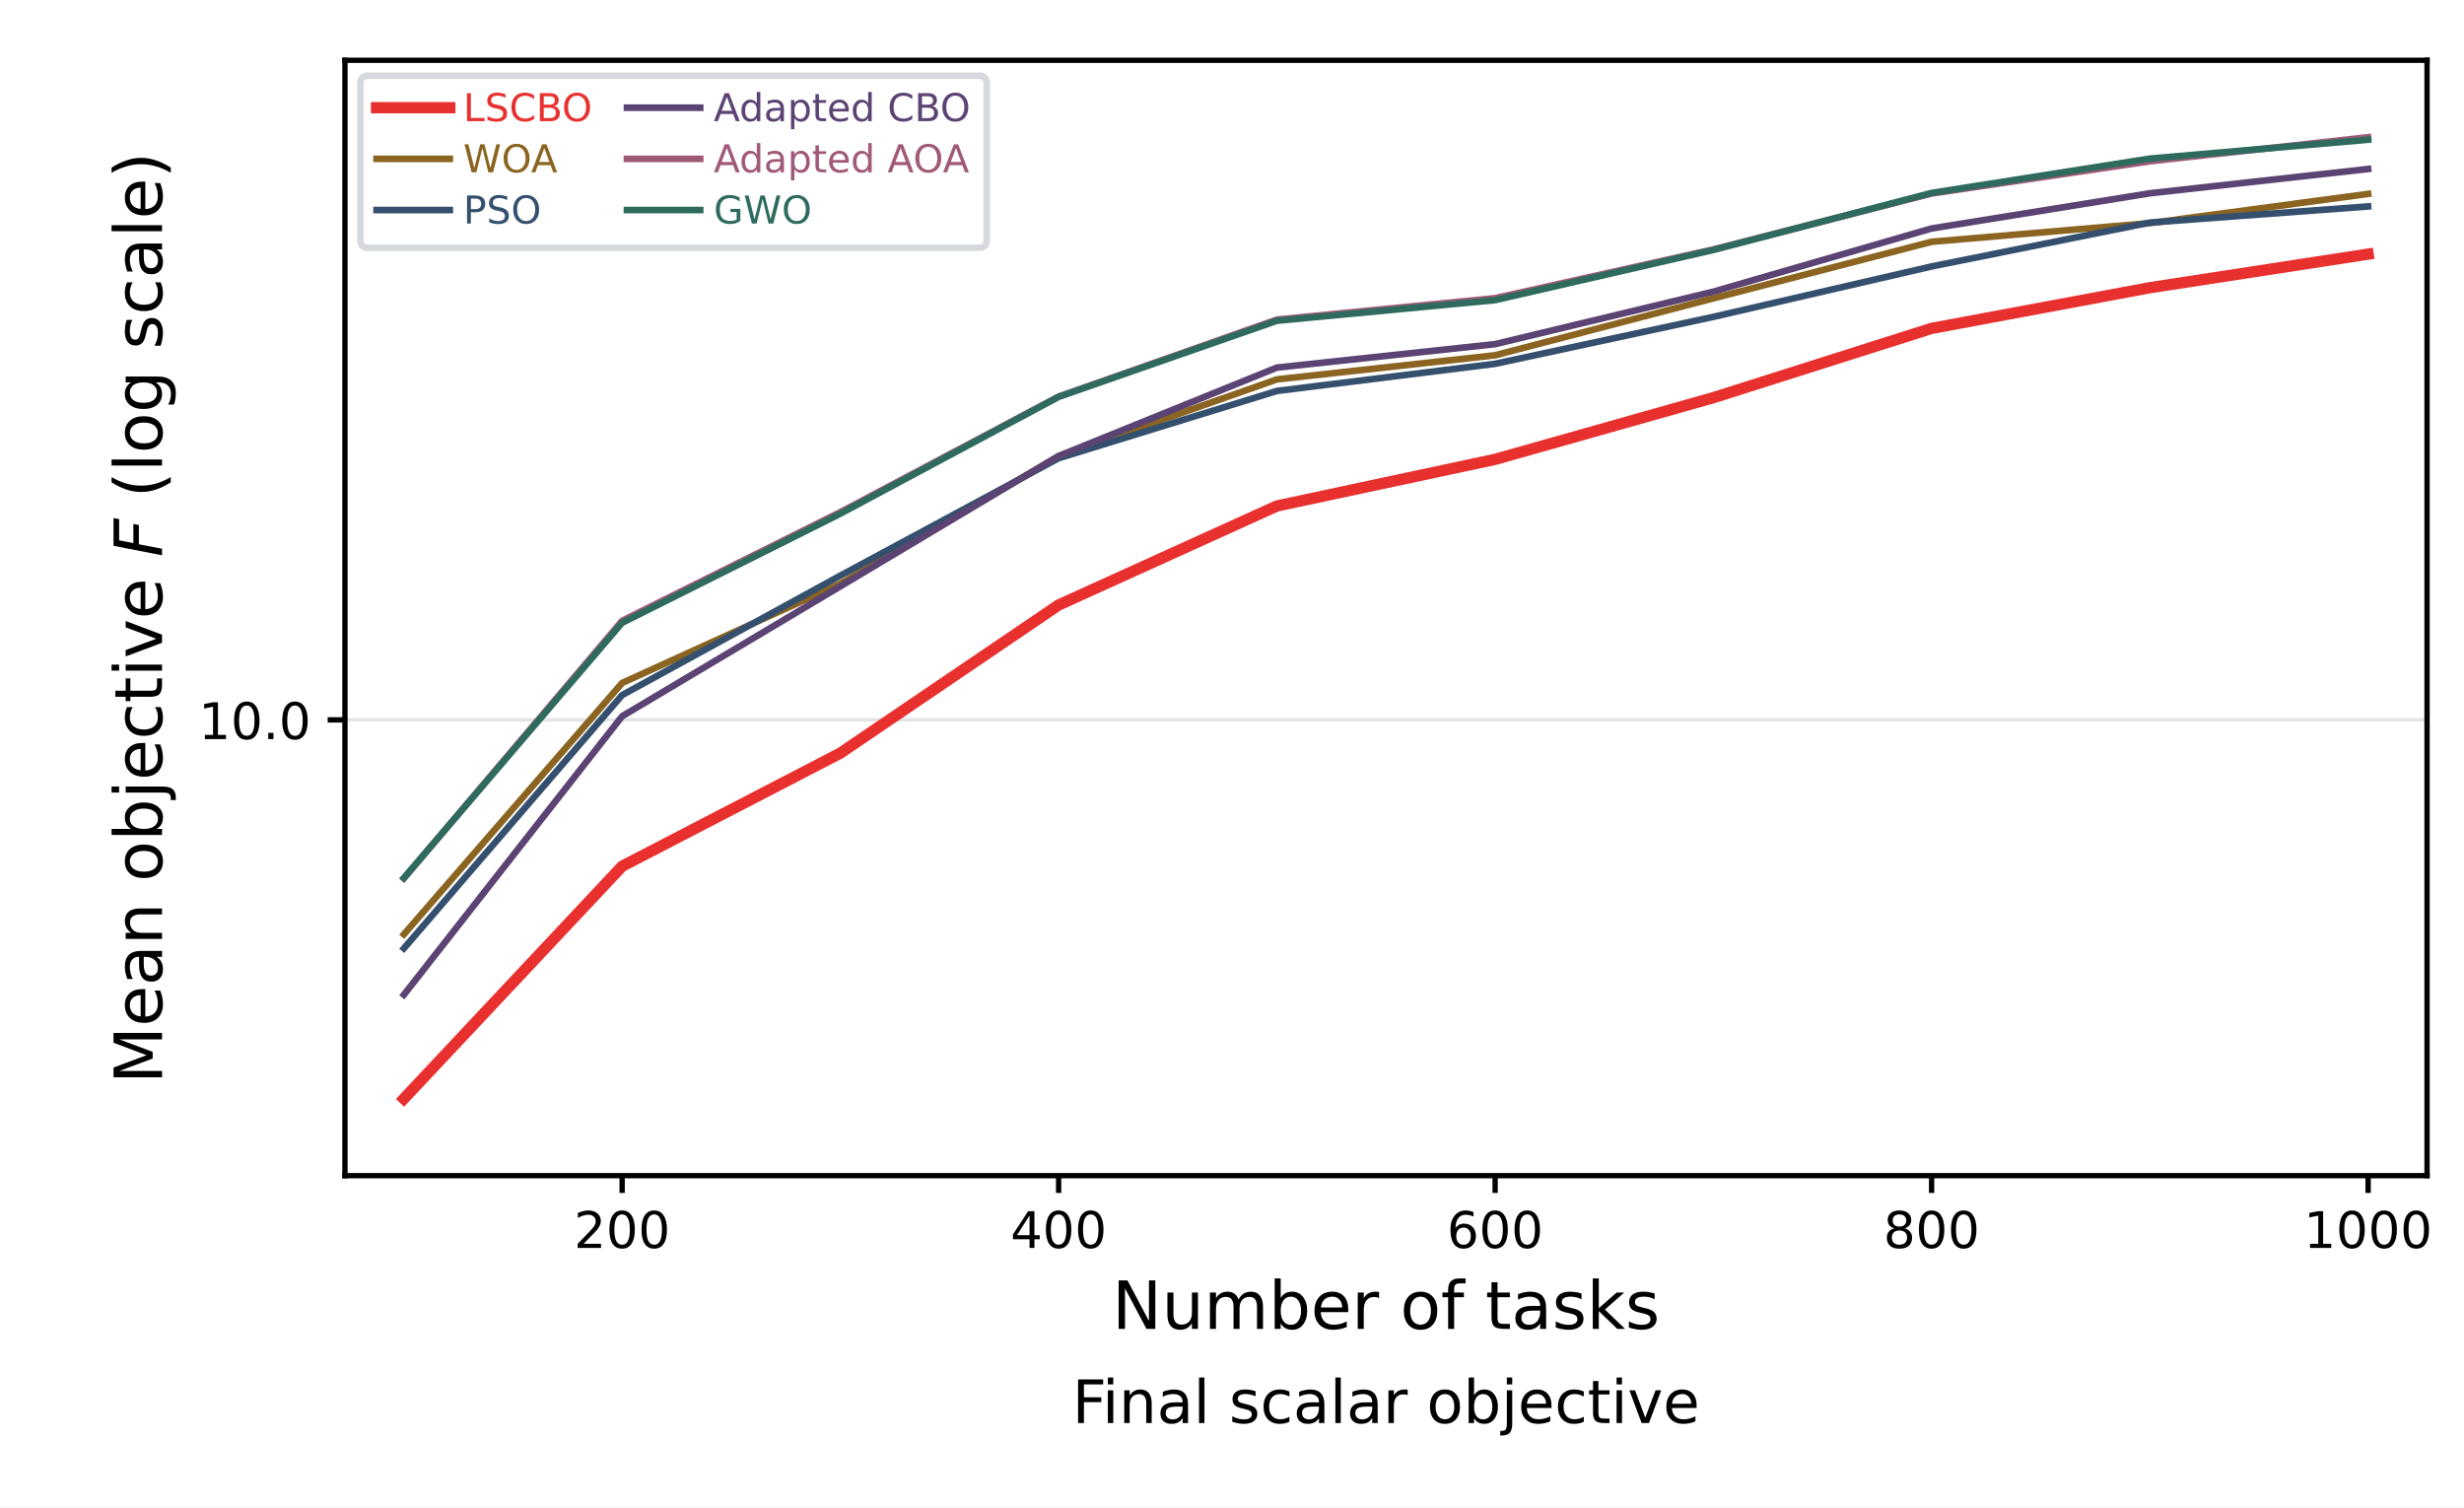
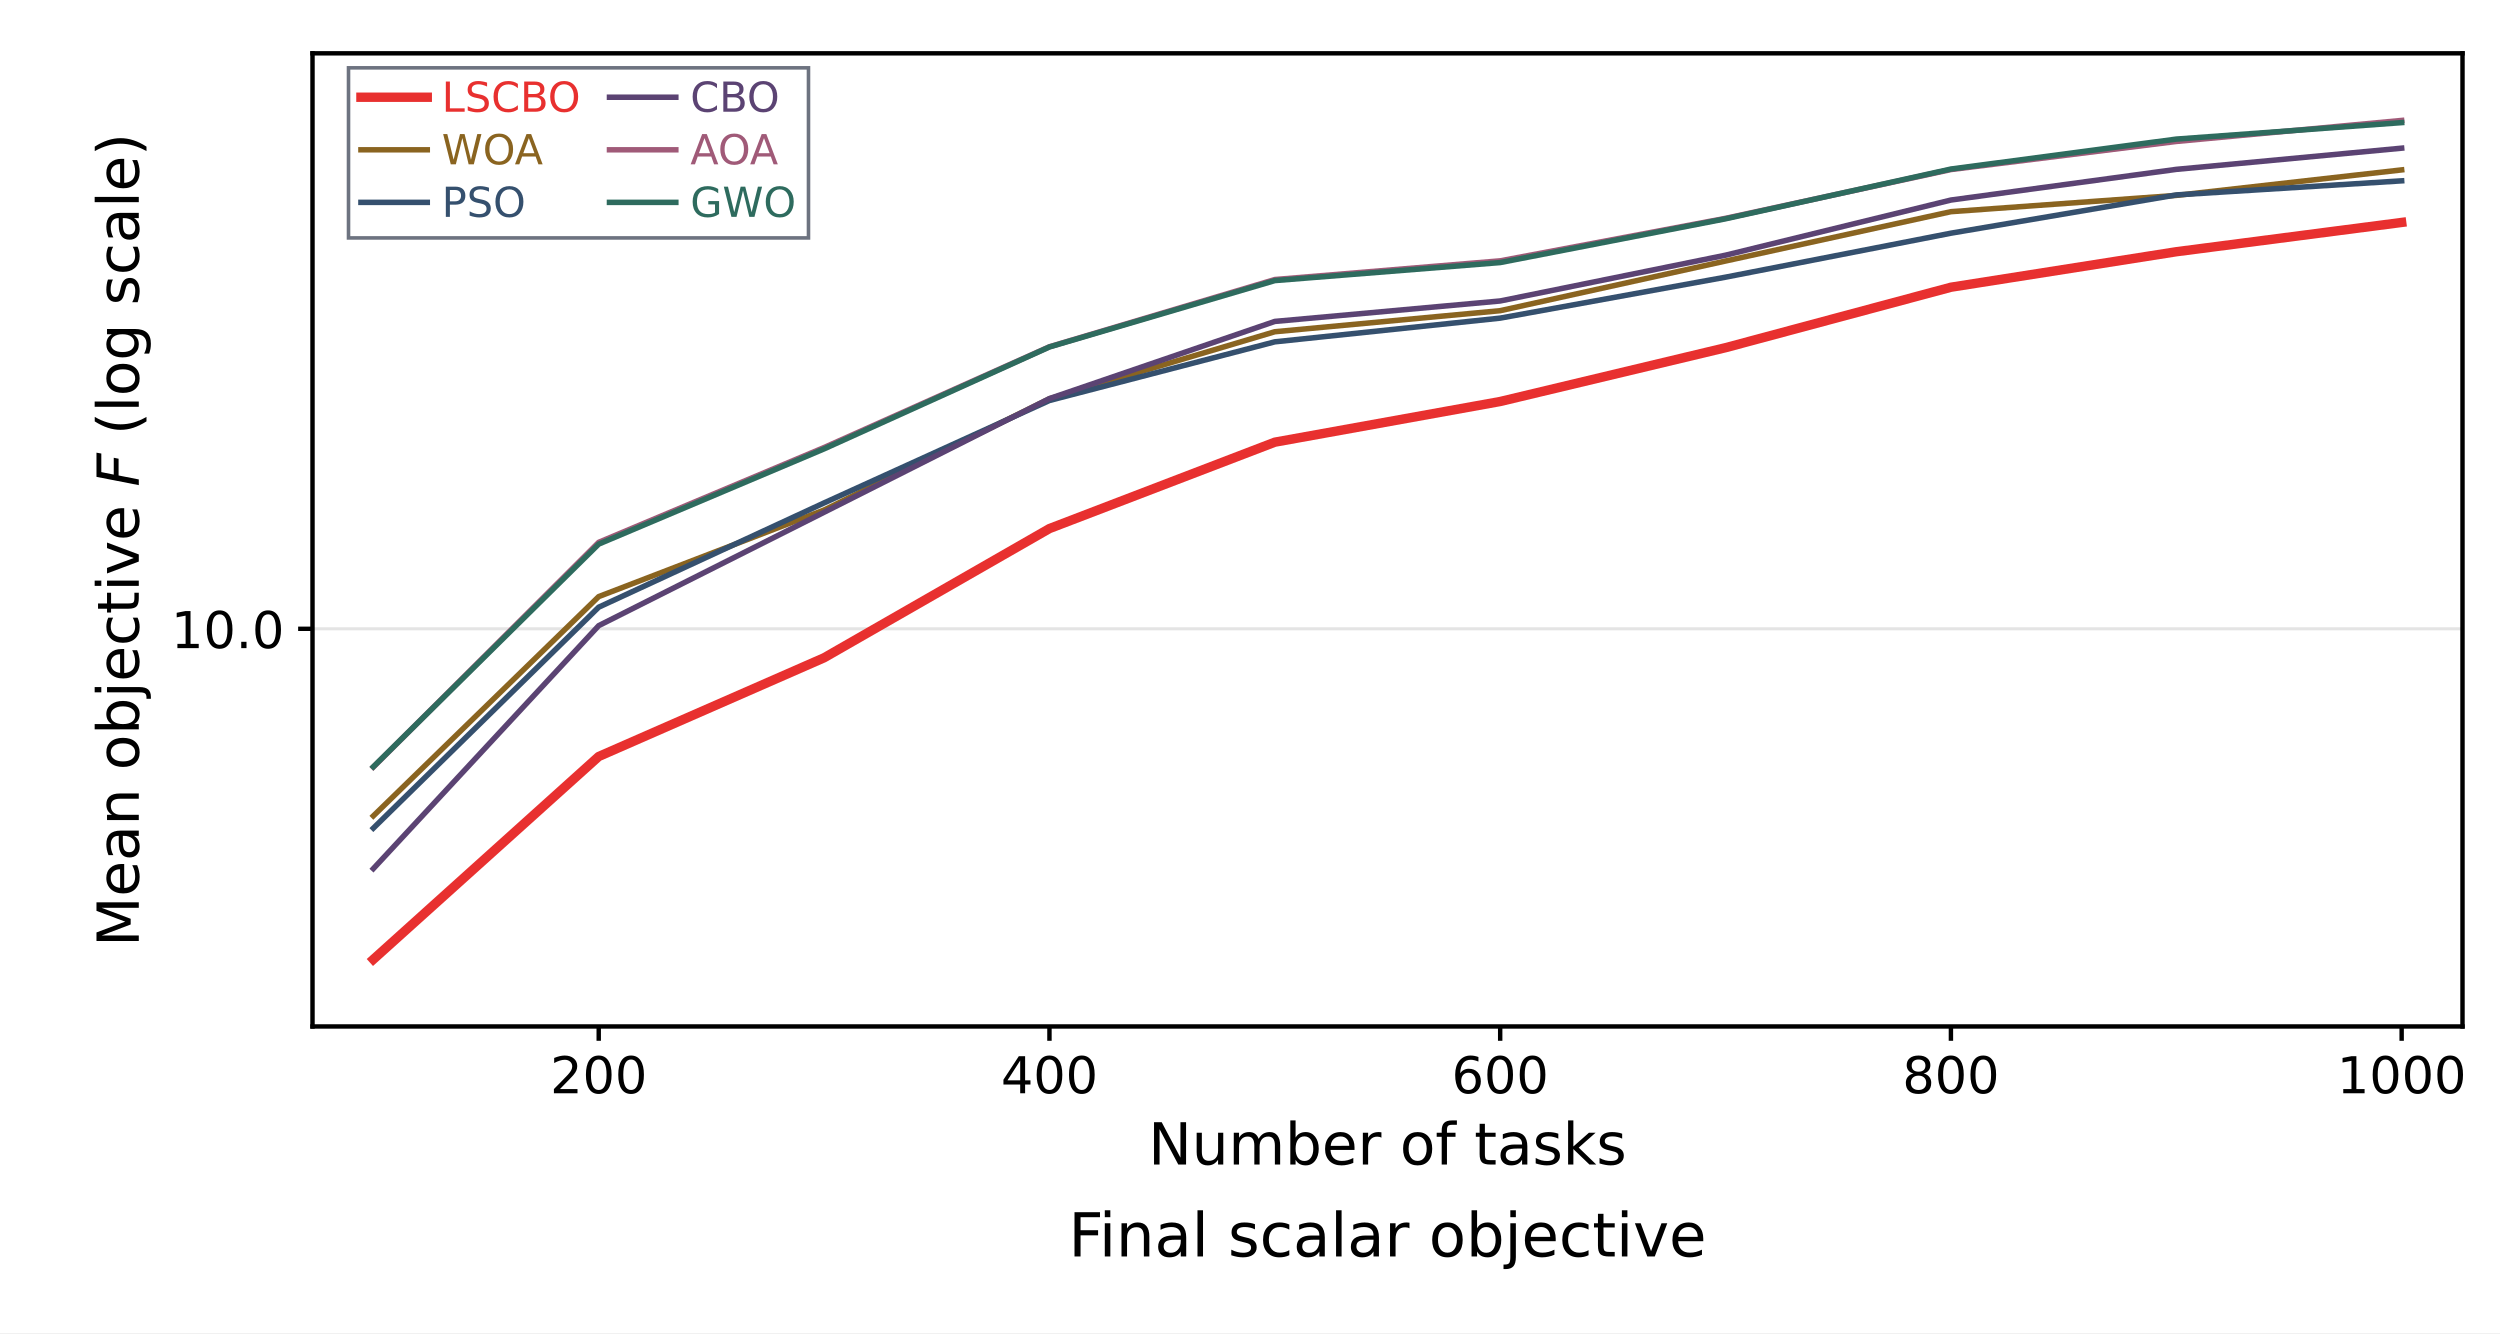
- <svg xmlns="http://www.w3.org/2000/svg" xmlns:xlink="http://www.w3.org/1999/xlink" width="370.772pt" height="226.8pt" viewBox="0 0 370.772 226.8" version="1.1">
+ <svg xmlns="http://www.w3.org/2000/svg" xmlns:xlink="http://www.w3.org/1999/xlink" width="452.341pt" height="241.2pt" viewBox="0 0 452.341 241.2" version="1.1">
  <defs>
    <style type="text/css">*{stroke-linejoin: round; stroke-linecap: butt}</style>
  </defs>
  <g id="figure_1">
    <g id="patch_1">
-       <path d="M 0 226.8  L 370.772 226.8  L 370.772 0  L 0 0  z " style="fill: #ffffff" />
+       <path d="M 0 241.2  L 452.341 241.2  L 452.341 0  L 0 0  z " style="fill: #ffffff" />
    </g>
    <g id="axes_1">
      <g id="patch_2">
-         <path d="M 51.908 176.904  L 365.21 176.904  L 365.21 9.072  L 51.908 9.072  z " style="fill: #ffffff" />
+         <path d="M 56.543 185.724  L 445.556 185.724  L 445.556 9.648  L 56.543 9.648  z " style="fill: #ffffff" />
      </g>
      <g id="matplotlib.axis_1">
        <g id="xtick_1">
          <g id="line2d_1">
            <defs>
-               <path id="m160d841187" d="M 0 0  L 0 2.6  " style="stroke: #000000; stroke-width: 0.8" />
+               <path id="m7debd00973" d="M 0 0  L 0 2.6  " style="stroke: #000000; stroke-width: 0.8" />
            </defs>
            <g>
-               <use xlink:href="#m160d841187" x="93.616" y="176.904" style="stroke: #000000; stroke-width: 0.8" />
+               <use xlink:href="#m7debd00973" x="108.33" y="185.724" style="stroke: #000000; stroke-width: 0.8" />
            </g>
          </g>
          <g id="text_1">
-             <text style="font-size: 7.6px; font-family: 'DejaVu Sans', 'Bitstream Vera Sans', 'Computer Modern Sans Serif', 'Lucida Grande', 'Verdana', 'Geneva', 'Lucid', 'Arial', 'Helvetica', 'Avant Garde', sans-serif; text-anchor: middle" x="93.616" y="187.779" transform="rotate(-0 93.61596 187.7788)">200</text>
+             <text style="font-size: 9.2px; font-family: 'DejaVu Sans'; text-anchor: middle" x="108.33" y="197.815" transform="rotate(-0 108.3296 197.8146)">200</text>
          </g>
        </g>
        <g id="xtick_2">
          <g id="line2d_2">
            <g>
-               <use xlink:href="#m160d841187" x="159.298" y="176.904" style="stroke: #000000; stroke-width: 0.8" />
+               <use xlink:href="#m7debd00973" x="189.884" y="185.724" style="stroke: #000000; stroke-width: 0.8" />
            </g>
          </g>
          <g id="text_2">
-             <text style="font-size: 7.6px; font-family: 'DejaVu Sans', 'Bitstream Vera Sans', 'Computer Modern Sans Serif', 'Lucida Grande', 'Verdana', 'Geneva', 'Lucid', 'Arial', 'Helvetica', 'Avant Garde', sans-serif; text-anchor: middle" x="159.298" y="187.779" transform="rotate(-0 159.2977 187.7788)">400</text>
+             <text style="font-size: 9.2px; font-family: 'DejaVu Sans'; text-anchor: middle" x="189.884" y="197.815" transform="rotate(-0 189.8838 197.8146)">400</text>
          </g>
        </g>
        <g id="xtick_3">
          <g id="line2d_3">
            <g>
-               <use xlink:href="#m160d841187" x="224.979" y="176.904" style="stroke: #000000; stroke-width: 0.8" />
+               <use xlink:href="#m7debd00973" x="271.438" y="185.724" style="stroke: #000000; stroke-width: 0.8" />
            </g>
          </g>
          <g id="text_3">
-             <text style="font-size: 7.6px; font-family: 'DejaVu Sans', 'Bitstream Vera Sans', 'Computer Modern Sans Serif', 'Lucida Grande', 'Verdana', 'Geneva', 'Lucid', 'Arial', 'Helvetica', 'Avant Garde', sans-serif; text-anchor: middle" x="224.979" y="187.779" transform="rotate(-0 224.9795 187.7788)">600</text>
+             <text style="font-size: 9.2px; font-family: 'DejaVu Sans'; text-anchor: middle" x="271.438" y="197.815" transform="rotate(-0 271.438 197.8146)">600</text>
          </g>
        </g>
        <g id="xtick_4">
          <g id="line2d_4">
            <g>
-               <use xlink:href="#m160d841187" x="290.661" y="176.904" style="stroke: #000000; stroke-width: 0.8" />
+               <use xlink:href="#m7debd00973" x="352.992" y="185.724" style="stroke: #000000; stroke-width: 0.8" />
            </g>
          </g>
          <g id="text_4">
-             <text style="font-size: 7.6px; font-family: 'DejaVu Sans', 'Bitstream Vera Sans', 'Computer Modern Sans Serif', 'Lucida Grande', 'Verdana', 'Geneva', 'Lucid', 'Arial', 'Helvetica', 'Avant Garde', sans-serif; text-anchor: middle" x="290.661" y="187.779" transform="rotate(-0 290.6613 187.7788)">800</text>
+             <text style="font-size: 9.2px; font-family: 'DejaVu Sans'; text-anchor: middle" x="352.992" y="197.815" transform="rotate(-0 352.9923 197.8146)">800</text>
          </g>
        </g>
        <g id="xtick_5">
          <g id="line2d_5">
            <g>
-               <use xlink:href="#m160d841187" x="356.343" y="176.904" style="stroke: #000000; stroke-width: 0.8" />
+               <use xlink:href="#m7debd00973" x="434.546" y="185.724" style="stroke: #000000; stroke-width: 0.8" />
            </g>
          </g>
          <g id="text_5">
-             <text style="font-size: 7.6px; font-family: 'DejaVu Sans', 'Bitstream Vera Sans', 'Computer Modern Sans Serif', 'Lucida Grande', 'Verdana', 'Geneva', 'Lucid', 'Arial', 'Helvetica', 'Avant Garde', sans-serif; text-anchor: middle" x="356.343" y="187.779" transform="rotate(-0 356.343 187.7788)">1000</text>
+             <text style="font-size: 9.2px; font-family: 'DejaVu Sans'; text-anchor: middle" x="434.546" y="197.815" transform="rotate(-0 434.5465 197.8146)">1000</text>
          </g>
        </g>
        <g id="text_6">
-           <text style="font-size: 10px; font-family: 'DejaVu Sans', 'Bitstream Vera Sans', 'Computer Modern Sans Serif', 'Lucida Grande', 'Verdana', 'Geneva', 'Lucid', 'Arial', 'Helvetica', 'Avant Garde', sans-serif; text-anchor: middle" x="208.559" y="199.958" transform="rotate(-0 208.5591 199.9578)">Number of tasks</text>
+           <text style="font-size: 10.5px; font-family: 'DejaVu Sans'; text-anchor: middle" x="251.049" y="210.706" transform="rotate(-0 251.0495 210.7062)">Number of tasks</text>
        </g>
      </g>
      <g id="matplotlib.axis_2">
        <g id="ytick_1">
          <g id="line2d_6">
-             <path d="M 51.908 108.32  L 365.21 108.32  " clip-path="url(#p8b02ca8a15)" style="fill: none; stroke: #e4e4e4; stroke-width: 0.55; stroke-linecap: square" />
+             <path d="M 56.543 113.771  L 445.556 113.771  " clip-path="url(#p8a0b2988ed)" style="fill: none; stroke: #e4e4e4; stroke-width: 0.55; stroke-linecap: square" />
          </g>
          <g id="line2d_7">
            <defs>
-               <path id="m3b95f50150" d="M 0 0  L -2.6 0  " style="stroke: #000000; stroke-width: 0.8" />
+               <path id="ma3394af728" d="M 0 0  L -2.6 0  " style="stroke: #000000; stroke-width: 0.8" />
            </defs>
            <g>
-               <use xlink:href="#m3b95f50150" x="51.908" y="108.32" style="stroke: #000000; stroke-width: 0.8" />
+               <use xlink:href="#ma3394af728" x="56.543" y="113.771" style="stroke: #000000; stroke-width: 0.8" />
            </g>
          </g>
          <g id="text_7">
-             <text style="font-size: 7.6px; font-family: 'DejaVu Sans', 'Bitstream Vera Sans', 'Computer Modern Sans Serif', 'Lucida Grande', 'Verdana', 'Geneva', 'Lucid', 'Arial', 'Helvetica', 'Avant Garde', sans-serif; text-anchor: end" x="46.808" y="111.208" transform="rotate(-0 46.80803 111.2075)">10.0</text>
+             <text style="font-size: 9.2px; font-family: 'DejaVu Sans'; text-anchor: end" x="51.443" y="117.267" transform="rotate(-0 51.44268 117.2665)">10.0</text>
          </g>
        </g>
        <g id="text_8">
-           <g transform="translate(24.78616 163.088) rotate(-90)">
+           <g transform="translate(25.7533 171.291) rotate(-90)">
            <text>
-               <tspan x="0" y="-0.406" style="font-size: 10px; font-family: 'DejaVu Sans'">M</tspan>
-               <tspan x="8.628" y="-0.406" style="font-size: 10px; font-family: 'DejaVu Sans'">e</tspan>
-               <tspan x="14.78" y="-0.406" style="font-size: 10px; font-family: 'DejaVu Sans'">a</tspan>
-               <tspan x="20.908" y="-0.406" style="font-size: 10px; font-family: 'DejaVu Sans'">n</tspan>
-               <tspan x="27.246" y="-0.406" style="font-size: 10px; font-family: 'DejaVu Sans'"> </tspan>
-               <tspan x="30.425" y="-0.406" style="font-size: 10px; font-family: 'DejaVu Sans'">o</tspan>
-               <tspan x="36.543" y="-0.406" style="font-size: 10px; font-family: 'DejaVu Sans'">b</tspan>
-               <tspan x="42.891" y="-0.406" style="font-size: 10px; font-family: 'DejaVu Sans'">j</tspan>
-               <tspan x="45.669" y="-0.406" style="font-size: 10px; font-family: 'DejaVu Sans'">e</tspan>
-               <tspan x="51.821" y="-0.406" style="font-size: 10px; font-family: 'DejaVu Sans'">c</tspan>
-               <tspan x="57.319" y="-0.406" style="font-size: 10px; font-family: 'DejaVu Sans'">t</tspan>
-               <tspan x="61.24" y="-0.406" style="font-size: 10px; font-family: 'DejaVu Sans'">i</tspan>
-               <tspan x="64.019" y="-0.406" style="font-size: 10px; font-family: 'DejaVu Sans'">v</tspan>
-               <tspan x="69.937" y="-0.406" style="font-size: 10px; font-family: 'DejaVu Sans'">e</tspan>
-               <tspan x="76.089" y="-0.406" style="font-size: 10px; font-family: 'DejaVu Sans'"> </tspan>
-               <tspan x="85.02" y="-0.406" style="font-size: 10px; font-family: 'DejaVu Sans'"> </tspan>
-               <tspan x="88.198" y="-0.406" style="font-size: 10px; font-family: 'DejaVu Sans'">(</tspan>
-               <tspan x="92.1" y="-0.406" style="font-size: 10px; font-family: 'DejaVu Sans'">l</tspan>
-               <tspan x="94.878" y="-0.406" style="font-size: 10px; font-family: 'DejaVu Sans'">o</tspan>
-               <tspan x="100.996" y="-0.406" style="font-size: 10px; font-family: 'DejaVu Sans'">g</tspan>
-               <tspan x="107.344" y="-0.406" style="font-size: 10px; font-family: 'DejaVu Sans'"> </tspan>
-               <tspan x="110.522" y="-0.406" style="font-size: 10px; font-family: 'DejaVu Sans'">s</tspan>
-               <tspan x="115.732" y="-0.406" style="font-size: 10px; font-family: 'DejaVu Sans'">c</tspan>
-               <tspan x="121.23" y="-0.406" style="font-size: 10px; font-family: 'DejaVu Sans'">a</tspan>
-               <tspan x="127.358" y="-0.406" style="font-size: 10px; font-family: 'DejaVu Sans'">l</tspan>
-               <tspan x="130.137" y="-0.406" style="font-size: 10px; font-family: 'DejaVu Sans'">e</tspan>
-               <tspan x="136.289" y="-0.406" style="font-size: 10px; font-family: 'DejaVu Sans'">)</tspan>
-               <tspan x="79.268" y="-0.406" style="font-style: oblique; font-size: 10px; font-family: 'DejaVu Sans'">F</tspan>
+               <tspan x="0" y="-0.641" style="font-size: 10.5px; font-family: 'DejaVu Sans'">M</tspan>
+               <tspan x="9.059" y="-0.641" style="font-size: 10.5px; font-family: 'DejaVu Sans'">e</tspan>
+               <tspan x="15.519" y="-0.641" style="font-size: 10.5px; font-family: 'DejaVu Sans'">a</tspan>
+               <tspan x="21.954" y="-0.641" style="font-size: 10.5px; font-family: 'DejaVu Sans'">n</tspan>
+               <tspan x="28.608" y="-0.641" style="font-size: 10.5px; font-family: 'DejaVu Sans'"> </tspan>
+               <tspan x="31.946" y="-0.641" style="font-size: 10.5px; font-family: 'DejaVu Sans'">o</tspan>
+               <tspan x="38.37" y="-0.641" style="font-size: 10.5px; font-family: 'DejaVu Sans'">b</tspan>
+               <tspan x="45.035" y="-0.641" style="font-size: 10.5px; font-family: 'DejaVu Sans'">j</tspan>
+               <tspan x="47.952" y="-0.641" style="font-size: 10.5px; font-family: 'DejaVu Sans'">e</tspan>
+               <tspan x="54.412" y="-0.641" style="font-size: 10.5px; font-family: 'DejaVu Sans'">c</tspan>
+               <tspan x="60.185" y="-0.641" style="font-size: 10.5px; font-family: 'DejaVu Sans'">t</tspan>
+               <tspan x="64.302" y="-0.641" style="font-size: 10.5px; font-family: 'DejaVu Sans'">i</tspan>
+               <tspan x="67.219" y="-0.641" style="font-size: 10.5px; font-family: 'DejaVu Sans'">v</tspan>
+               <tspan x="73.433" y="-0.641" style="font-size: 10.5px; font-family: 'DejaVu Sans'">e</tspan>
+               <tspan x="79.893" y="-0.641" style="font-size: 10.5px; font-family: 'DejaVu Sans'"> </tspan>
+               <tspan x="89.271" y="-0.641" style="font-size: 10.5px; font-family: 'DejaVu Sans'"> </tspan>
+               <tspan x="92.608" y="-0.641" style="font-size: 10.5px; font-family: 'DejaVu Sans'">(</tspan>
+               <tspan x="96.705" y="-0.641" style="font-size: 10.5px; font-family: 'DejaVu Sans'">l</tspan>
+               <tspan x="99.622" y="-0.641" style="font-size: 10.5px; font-family: 'DejaVu Sans'">o</tspan>
+               <tspan x="106.046" y="-0.641" style="font-size: 10.5px; font-family: 'DejaVu Sans'">g</tspan>
+               <tspan x="112.711" y="-0.641" style="font-size: 10.5px; font-family: 'DejaVu Sans'"> </tspan>
+               <tspan x="116.049" y="-0.641" style="font-size: 10.5px; font-family: 'DejaVu Sans'">s</tspan>
+               <tspan x="121.519" y="-0.641" style="font-size: 10.5px; font-family: 'DejaVu Sans'">c</tspan>
+               <tspan x="127.292" y="-0.641" style="font-size: 10.5px; font-family: 'DejaVu Sans'">a</tspan>
+               <tspan x="133.726" y="-0.641" style="font-size: 10.5px; font-family: 'DejaVu Sans'">l</tspan>
+               <tspan x="136.644" y="-0.641" style="font-size: 10.5px; font-family: 'DejaVu Sans'">e</tspan>
+               <tspan x="143.104" y="-0.641" style="font-size: 10.5px; font-family: 'DejaVu Sans'">)</tspan>
+               <tspan x="83.231" y="-0.641" style="font-style: oblique; font-size: 10.5px; font-family: 'DejaVu Sans'">F</tspan>
            </text>
          </g>
        </g>
      </g>
      <g id="patch_3">
-         <path d="M 51.908 176.904  L 51.908 9.072  " style="fill: none; stroke: #000000; stroke-width: 0.8; stroke-linejoin: miter; stroke-linecap: square" />
+         <path d="M 56.543 185.724  L 56.543 9.648  " style="fill: none; stroke: #000000; stroke-width: 0.8; stroke-linejoin: miter; stroke-linecap: square" />
      </g>
      <g id="patch_4">
-         <path d="M 365.21 176.904  L 365.21 9.072  " style="fill: none; stroke: #000000; stroke-width: 0.8; stroke-linejoin: miter; stroke-linecap: square" />
+         <path d="M 445.556 185.724  L 445.556 9.648  " style="fill: none; stroke: #000000; stroke-width: 0.8; stroke-linejoin: miter; stroke-linecap: square" />
      </g>
      <g id="patch_5">
-         <path d="M 51.908 176.904  L 365.21 176.904  " style="fill: none; stroke: #000000; stroke-width: 0.8; stroke-linejoin: miter; stroke-linecap: square" />
+         <path d="M 56.543 185.724  L 445.556 185.724  " style="fill: none; stroke: #000000; stroke-width: 0.8; stroke-linejoin: miter; stroke-linecap: square" />
      </g>
      <g id="patch_6">
-         <path d="M 51.908 9.072  L 365.21 9.072  " style="fill: none; stroke: #000000; stroke-width: 0.8; stroke-linejoin: miter; stroke-linecap: square" />
+         <path d="M 56.543 9.648  L 445.556 9.648  " style="fill: none; stroke: #000000; stroke-width: 0.8; stroke-linejoin: miter; stroke-linecap: square" />
      </g>
      <g id="curve_Fig6_0_WOA">
-         <path d="M 60.775 140.589  L 93.616 102.766  L 126.457 87.836  L 159.298 68.646  L 192.139 57.088  L 224.979 53.457  L 257.82 44.89  L 290.661 36.382  L 323.502 33.574  L 356.343 29.177  " clip-path="url(#p8b02ca8a15)" style="fill: none; stroke: #8a6420; stroke-linecap: square" />
+         <path d="M 67.552 147.625  L 108.33 107.944  L 149.107 92.281  L 189.884 72.149  L 230.661 60.023  L 271.438 56.213  L 312.215 47.226  L 352.992 38.3  L 393.769 35.354  L 434.546 30.741  " clip-path="url(#p8a0b2988ed)" style="fill: none; stroke: #8a6420; stroke-linecap: square" />
      </g>
      <g id="curve_Fig6_0_PSO">
-         <path d="M 60.775 142.703  L 93.616 104.592  L 126.457 86.611  L 159.298 68.946  L 192.139 58.829  L 224.979 54.741  L 257.82 47.678  L 290.661 40.092  L 323.502 33.492  L 356.343 31.064  " clip-path="url(#p8b02ca8a15)" style="fill: none; stroke: #35506e; stroke-linecap: square" />
+         <path d="M 67.552 149.843  L 108.33 109.86  L 149.107 90.996  L 189.884 72.463  L 230.661 61.849  L 271.438 57.56  L 312.215 50.15  L 352.992 42.192  L 393.769 35.268  L 434.546 32.721  " clip-path="url(#p8a0b2988ed)" style="fill: none; stroke: #35506e; stroke-linecap: square" />
      </g>
      <g id="curve_Fig6_0_CBO">
-         <path d="M 60.775 149.685  L 93.616 107.776  L 126.457 88.222  L 159.298 68.615  L 192.139 55.31  L 224.979 51.782  L 257.82 43.886  L 290.661 34.375  L 323.502 29.084  L 356.343 25.428  " clip-path="url(#p8b02ca8a15)" style="fill: none; stroke: #5b4373; stroke-linecap: square" />
+         <path d="M 67.552 157.168  L 108.33 113.201  L 149.107 92.686  L 189.884 72.116  L 230.661 58.157  L 271.438 54.456  L 312.215 46.172  L 352.992 36.194  L 393.769 30.643  L 434.546 26.808  " clip-path="url(#p8a0b2988ed)" style="fill: none; stroke: #5b4373; stroke-linecap: square" />
      </g>
      <g id="curve_Fig6_0_AOA">
-         <path d="M 60.775 132.168  L 93.616 93.403  L 126.457 77.057  L 159.298 59.676  L 192.139 48.087  L 224.979 44.861  L 257.82 37.528  L 290.661 29.118  L 323.502 24.27  L 356.343 20.647  " clip-path="url(#p8b02ca8a15)" style="fill: none; stroke: #a05a78; stroke-linecap: square" />
+         <path d="M 67.552 138.791  L 108.33 98.122  L 149.107 80.972  L 189.884 62.738  L 230.661 50.579  L 271.438 47.195  L 312.215 39.502  L 352.992 30.678  L 393.769 25.592  L 434.546 21.791  " clip-path="url(#p8a0b2988ed)" style="fill: none; stroke: #a05a78; stroke-linecap: square" />
      </g>
      <g id="curve_Fig6_0_GWO">
-         <path d="M 60.775 132.111  L 93.616 93.711  L 126.457 77.29  L 159.298 59.711  L 192.139 48.266  L 224.979 45.157  L 257.82 37.61  L 290.661 29.03  L 323.502 23.864  L 356.343 21.022  " clip-path="url(#p8b02ca8a15)" style="fill: none; stroke: #2e6b5e; stroke-linecap: square" />
-       </g>
-       <g id="legend_1">
+         <path d="M 67.552 138.731  L 108.33 98.444  L 149.107 81.217  L 189.884 62.774  L 230.661 50.767  L 271.438 47.505  L 312.215 39.587  L 352.992 30.586  L 393.769 25.167  L 434.546 22.185  " clip-path="url(#p8a0b2988ed)" style="fill: none; stroke: #2e6b5e; stroke-linecap: square" />
+       </g>
+       <g id="legend_Fig6_0">
        <g id="patch_7">
-           <path d="M 55.388 37.28  L 147.314 37.28  Q 148.474 37.28 148.474 36.12  L 148.474 12.552  Q 148.474 11.392 147.314 11.392  L 55.388 11.392  Q 54.228 11.392 54.228 12.552  L 54.228 36.12  Q 54.228 37.28 55.388 37.28  z " style="fill: #ffffff; stroke: #d5d9de; stroke-linejoin: miter" />
-         </g>
-         <g id="line2d_8">
-           <path d="M 56.664 16.205  L 62.174 16.205  L 67.684 16.205  " style="fill: none; stroke: #e8302f; stroke-width: 1.7; stroke-linecap: square" />
+           <path d="M 63.058 43.049  L 146.284 43.049  L 146.284 12.273  L 63.058 12.273  z " style="fill: #ffffff; stroke: #6d7380; stroke-width: 0.65; stroke-linejoin: miter" />
+         </g>
+         <g id="legend_line_Fig6_0_LSCBO">
+           <path d="M 65.308 17.597  L 71.308 17.597  L 77.308 17.597  " style="fill: none; stroke: #e8302f; stroke-width: 1.7; stroke-linecap: square" />
        </g>
        <g id="text_9">
-           <text style="font-size: 5.8px; font-family: 'DejaVu Sans', 'Bitstream Vera Sans', 'Computer Modern Sans Serif', 'Lucida Grande', 'Verdana', 'Geneva', 'Lucid', 'Arial', 'Helvetica', 'Avant Garde', sans-serif; text-anchor: start; fill: #e8302f" x="69.714" y="18.235" transform="rotate(-0 69.71403 18.23509)">LSCBO</text>
-         </g>
-         <g id="line2d_9">
-           <path d="M 56.664 23.906  L 62.174 23.906  L 67.684 23.906  " style="fill: none; stroke: #8a6420; stroke-linecap: square" />
+           <text style="font-size: 7.5px; font-family: 'DejaVu Sans'; text-anchor: start; fill: #e8302f" x="79.933" y="20.222" transform="rotate(-0 79.93281 20.22183)">LSCBO</text>
+         </g>
+         <g id="legend_line_Fig6_0_WOA">
+           <path d="M 65.308 27.105  L 71.308 27.105  L 77.308 27.105  " style="fill: none; stroke: #8a6420; stroke-linecap: square" />
        </g>
        <g id="text_10">
-           <text style="font-size: 5.8px; font-family: 'DejaVu Sans', 'Bitstream Vera Sans', 'Computer Modern Sans Serif', 'Lucida Grande', 'Verdana', 'Geneva', 'Lucid', 'Arial', 'Helvetica', 'Avant Garde', sans-serif; text-anchor: start; fill: #8a6420" x="69.714" y="25.936" transform="rotate(-0 69.71403 25.93641)">WOA</text>
-         </g>
-         <g id="line2d_10">
-           <path d="M 56.664 31.608  L 62.174 31.608  L 67.684 31.608  " style="fill: none; stroke: #35506e; stroke-linecap: square" />
+           <text style="font-size: 7.5px; font-family: 'DejaVu Sans'; text-anchor: start; fill: #8a6420" x="79.933" y="29.73" transform="rotate(-0 79.93281 29.73042)">WOA</text>
+         </g>
+         <g id="legend_line_Fig6_0_PSO">
+           <path d="M 65.308 36.614  L 71.308 36.614  L 77.308 36.614  " style="fill: none; stroke: #35506e; stroke-linecap: square" />
        </g>
        <g id="text_11">
-           <text style="font-size: 5.8px; font-family: 'DejaVu Sans', 'Bitstream Vera Sans', 'Computer Modern Sans Serif', 'Lucida Grande', 'Verdana', 'Geneva', 'Lucid', 'Arial', 'Helvetica', 'Avant Garde', sans-serif; text-anchor: start; fill: #35506e" x="69.714" y="33.638" transform="rotate(-0 69.71403 33.63772)">PSO</text>
-         </g>
-         <g id="line2d_11">
-           <path d="M 94.341 16.205  L 99.851 16.205  L 105.361 16.205  " style="fill: none; stroke: #5b4373; stroke-linecap: square" />
+           <text style="font-size: 7.5px; font-family: 'DejaVu Sans'; text-anchor: start; fill: #35506e" x="79.933" y="39.239" transform="rotate(-0 79.93281 39.23902)">PSO</text>
+         </g>
+         <g id="legend_line_Fig6_0_CBO">
+           <path d="M 110.279 17.597  L 116.279 17.597  L 122.279 17.597  " style="fill: none; stroke: #5b4373; stroke-linecap: square" />
        </g>
        <g id="text_12">
-           <text style="font-size: 5.8px; font-family: 'DejaVu Sans', 'Bitstream Vera Sans', 'Computer Modern Sans Serif', 'Lucida Grande', 'Verdana', 'Geneva', 'Lucid', 'Arial', 'Helvetica', 'Avant Garde', sans-serif; text-anchor: start; fill: #5b4373" x="107.391" y="18.235" transform="rotate(-0 107.3914 18.23509)">Adapted CBO</text>
-         </g>
-         <g id="line2d_12">
-           <path d="M 94.341 23.906  L 99.851 23.906  L 105.361 23.906  " style="fill: none; stroke: #a05a78; stroke-linecap: square" />
+           <text style="font-size: 7.5px; font-family: 'DejaVu Sans'; text-anchor: start; fill: #5b4373" x="124.904" y="20.222" transform="rotate(-0 124.9035 20.22183)">CBO</text>
+         </g>
+         <g id="legend_line_Fig6_0_AOA">
+           <path d="M 110.279 27.105  L 116.279 27.105  L 122.279 27.105  " style="fill: none; stroke: #a05a78; stroke-linecap: square" />
        </g>
        <g id="text_13">
-           <text style="font-size: 5.8px; font-family: 'DejaVu Sans', 'Bitstream Vera Sans', 'Computer Modern Sans Serif', 'Lucida Grande', 'Verdana', 'Geneva', 'Lucid', 'Arial', 'Helvetica', 'Avant Garde', sans-serif; text-anchor: start; fill: #a05a78" x="107.391" y="25.936" transform="rotate(-0 107.3914 25.93641)">Adapted AOA</text>
-         </g>
-         <g id="line2d_13">
-           <path d="M 94.341 31.608  L 99.851 31.608  L 105.361 31.608  " style="fill: none; stroke: #2e6b5e; stroke-linecap: square" />
+           <text style="font-size: 7.5px; font-family: 'DejaVu Sans'; text-anchor: start; fill: #a05a78" x="124.904" y="29.73" transform="rotate(-0 124.9035 29.73042)">AOA</text>
+         </g>
+         <g id="legend_line_Fig6_0_GWO">
+           <path d="M 110.279 36.614  L 116.279 36.614  L 122.279 36.614  " style="fill: none; stroke: #2e6b5e; stroke-linecap: square" />
        </g>
        <g id="text_14">
-           <text style="font-size: 5.8px; font-family: 'DejaVu Sans', 'Bitstream Vera Sans', 'Computer Modern Sans Serif', 'Lucida Grande', 'Verdana', 'Geneva', 'Lucid', 'Arial', 'Helvetica', 'Avant Garde', sans-serif; text-anchor: start; fill: #2e6b5e" x="107.391" y="33.638" transform="rotate(-0 107.3914 33.63772)">GWO</text>
+           <text style="font-size: 7.5px; font-family: 'DejaVu Sans'; text-anchor: start; fill: #2e6b5e" x="124.904" y="39.239" transform="rotate(-0 124.9035 39.23902)">GWO</text>
        </g>
      </g>
      <g id="curve_Fig6_0_LSCBO">
-         <path d="M 60.775 165.329  L 93.616 130.344  L 126.457 113.32  L 159.298 91.034  L 192.139 76.136  L 224.979 69.12  L 257.82 59.839  L 290.661 49.412  L 323.502 43.291  L 356.343 38.239  " clip-path="url(#p8b02ca8a15)" style="fill: none; stroke: #e8302f; stroke-width: 1.7; stroke-linecap: square" />
+         <path d="M 67.552 173.581  L 108.33 136.877  L 149.107 119.016  L 189.884 95.636  L 230.661 80.006  L 271.438 72.646  L 312.215 62.909  L 352.992 51.969  L 393.769 45.548  L 434.546 40.247  " clip-path="url(#p8a0b2988ed)" style="fill: none; stroke: #e8302f; stroke-width: 1.7; stroke-linecap: square" />
      </g>
    </g>
    <g id="text_15">
-       <text style="font-size: 9px; font-family: 'DejaVu Sans', 'Bitstream Vera Sans', 'Computer Modern Sans Serif', 'Lucida Grande', 'Verdana', 'Geneva', 'Lucid', 'Arial', 'Helvetica', 'Avant Garde', sans-serif; text-anchor: middle" x="208.559" y="214.123" transform="rotate(-0 208.5591 214.1226)">Final scalar objective</text>
+       <text style="font-size: 11px; font-family: 'DejaVu Sans'; text-anchor: middle" x="251.049" y="227.342" transform="rotate(-0 251.0495 227.3423)">Final scalar objective</text>
    </g>
  </g>
  <defs>
-     <clipPath id="p8b02ca8a15">
-       <rect x="51.908" y="9.072" width="313.302" height="167.832" />
+     <clipPath id="p8a0b2988ed">
+       <rect x="56.543" y="9.648" width="389.014" height="176.076" />
    </clipPath>
  </defs>
</svg>
